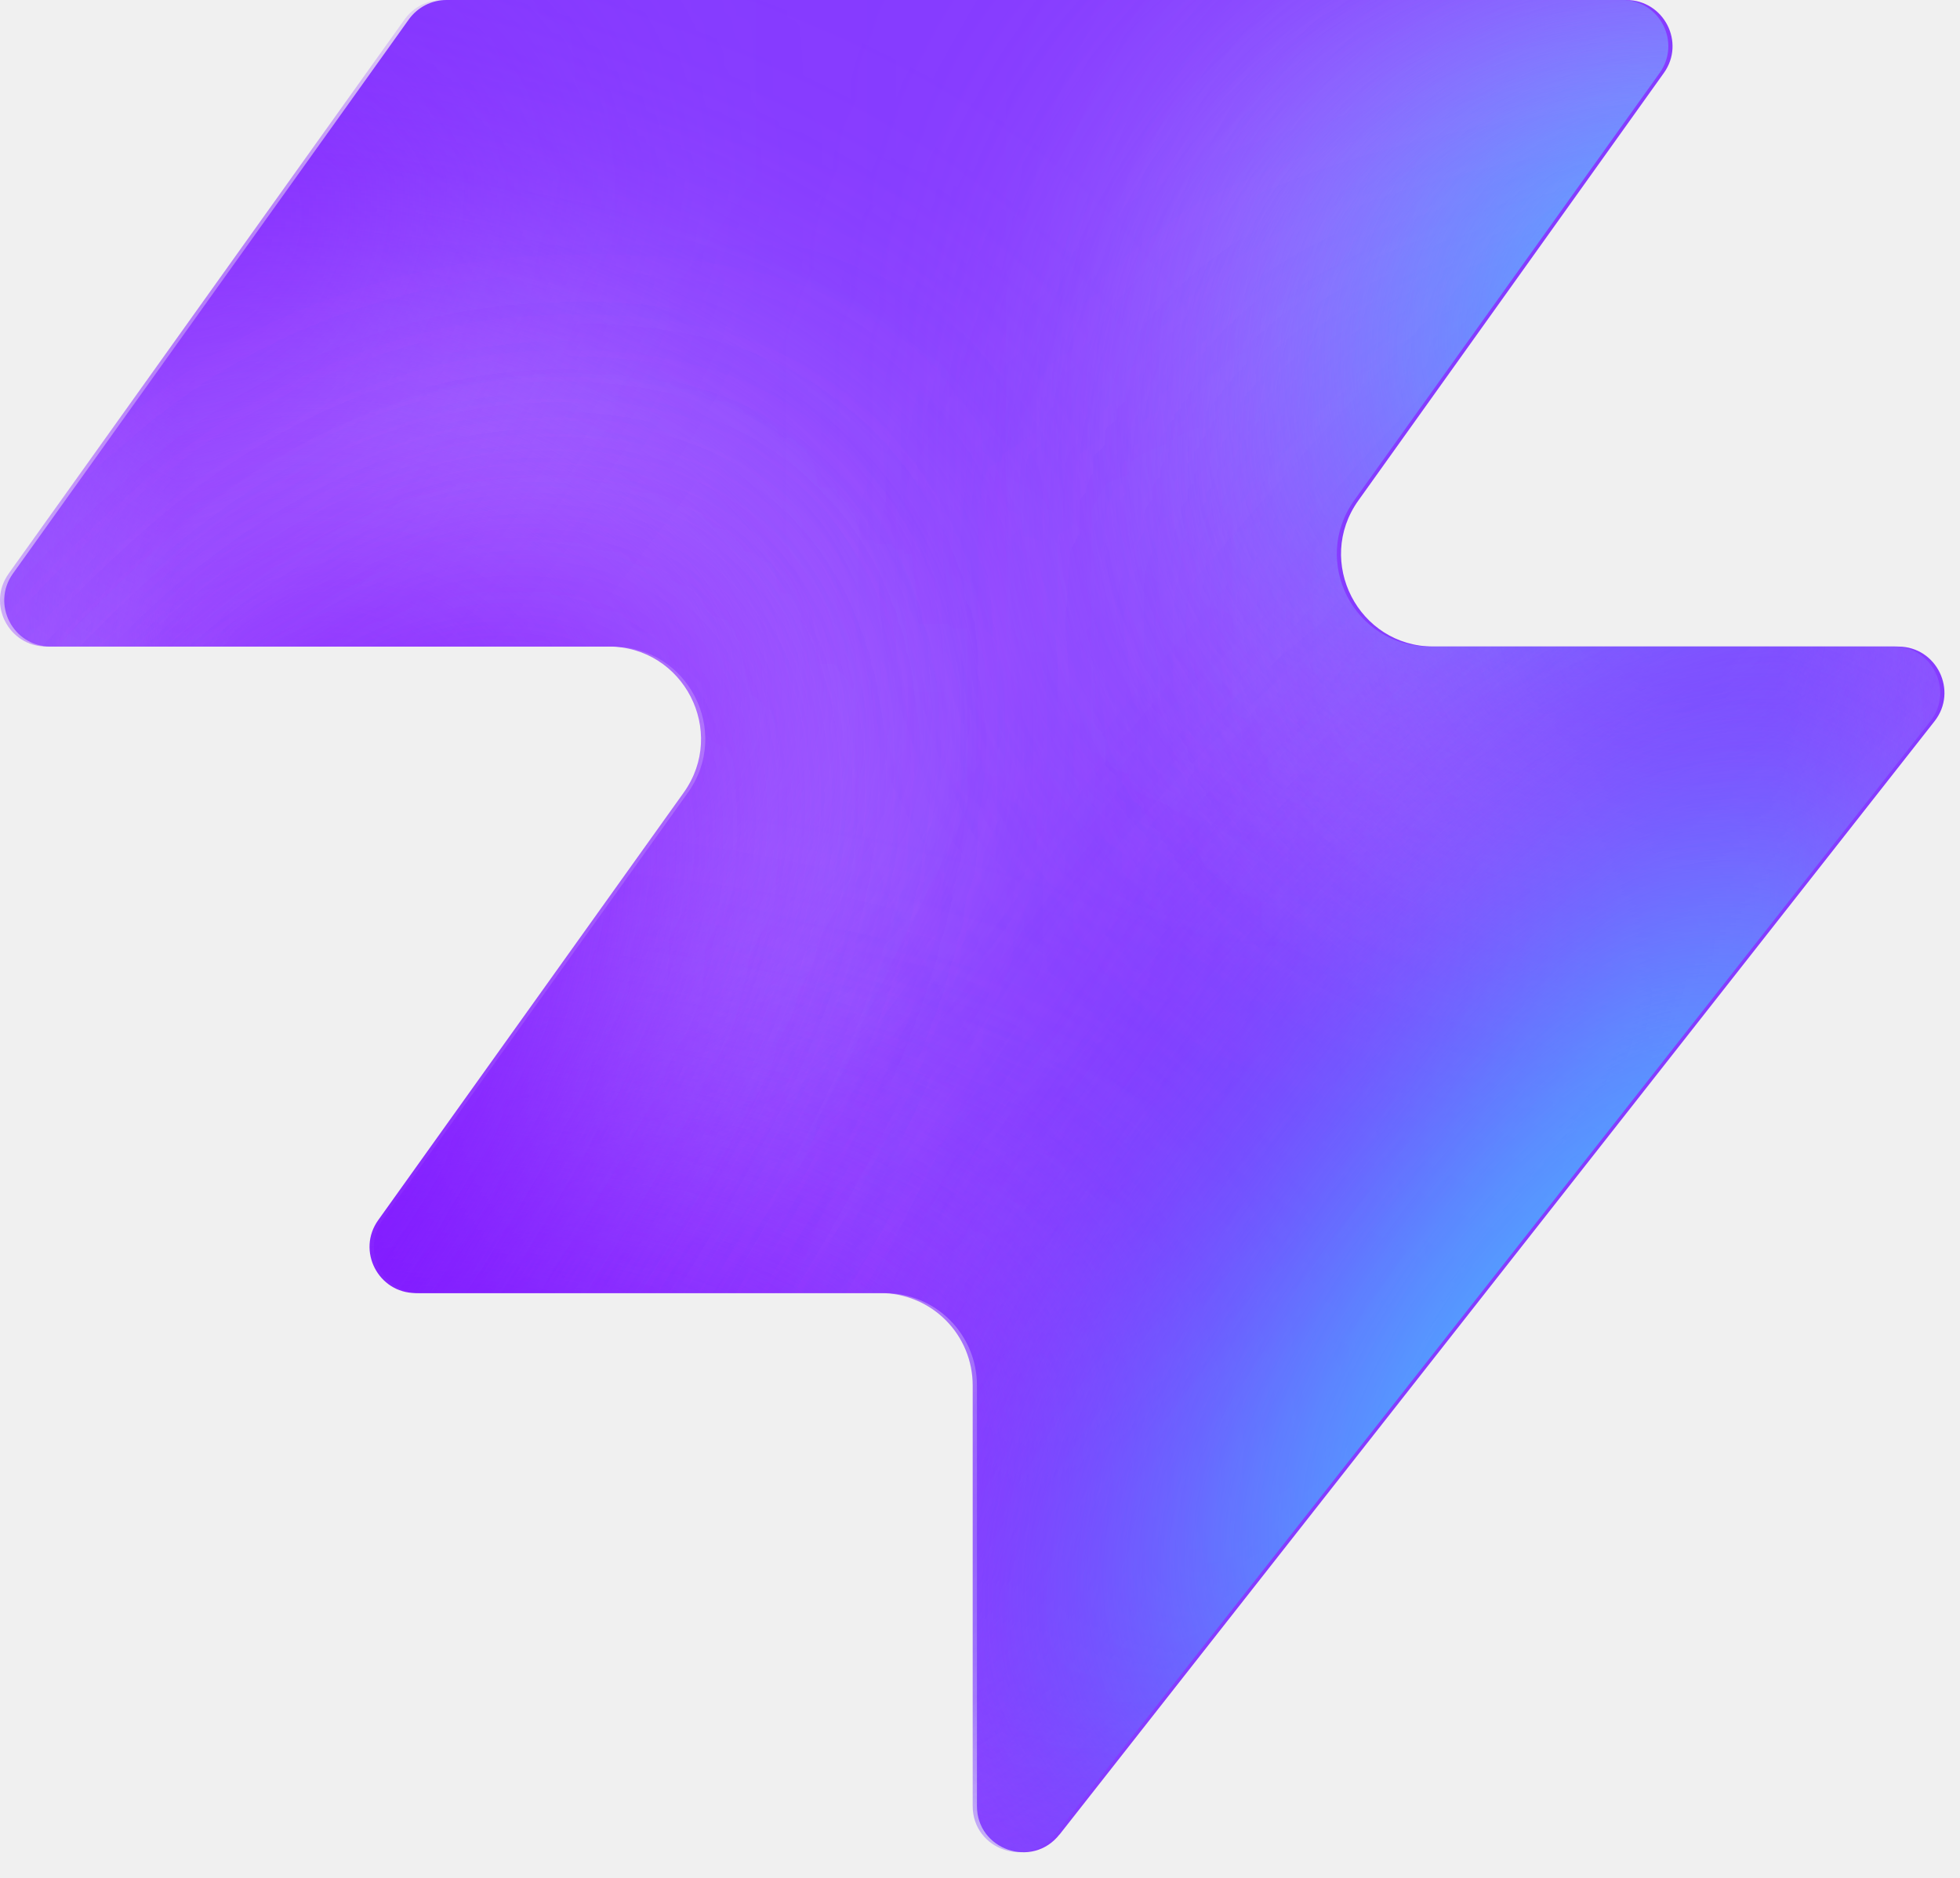
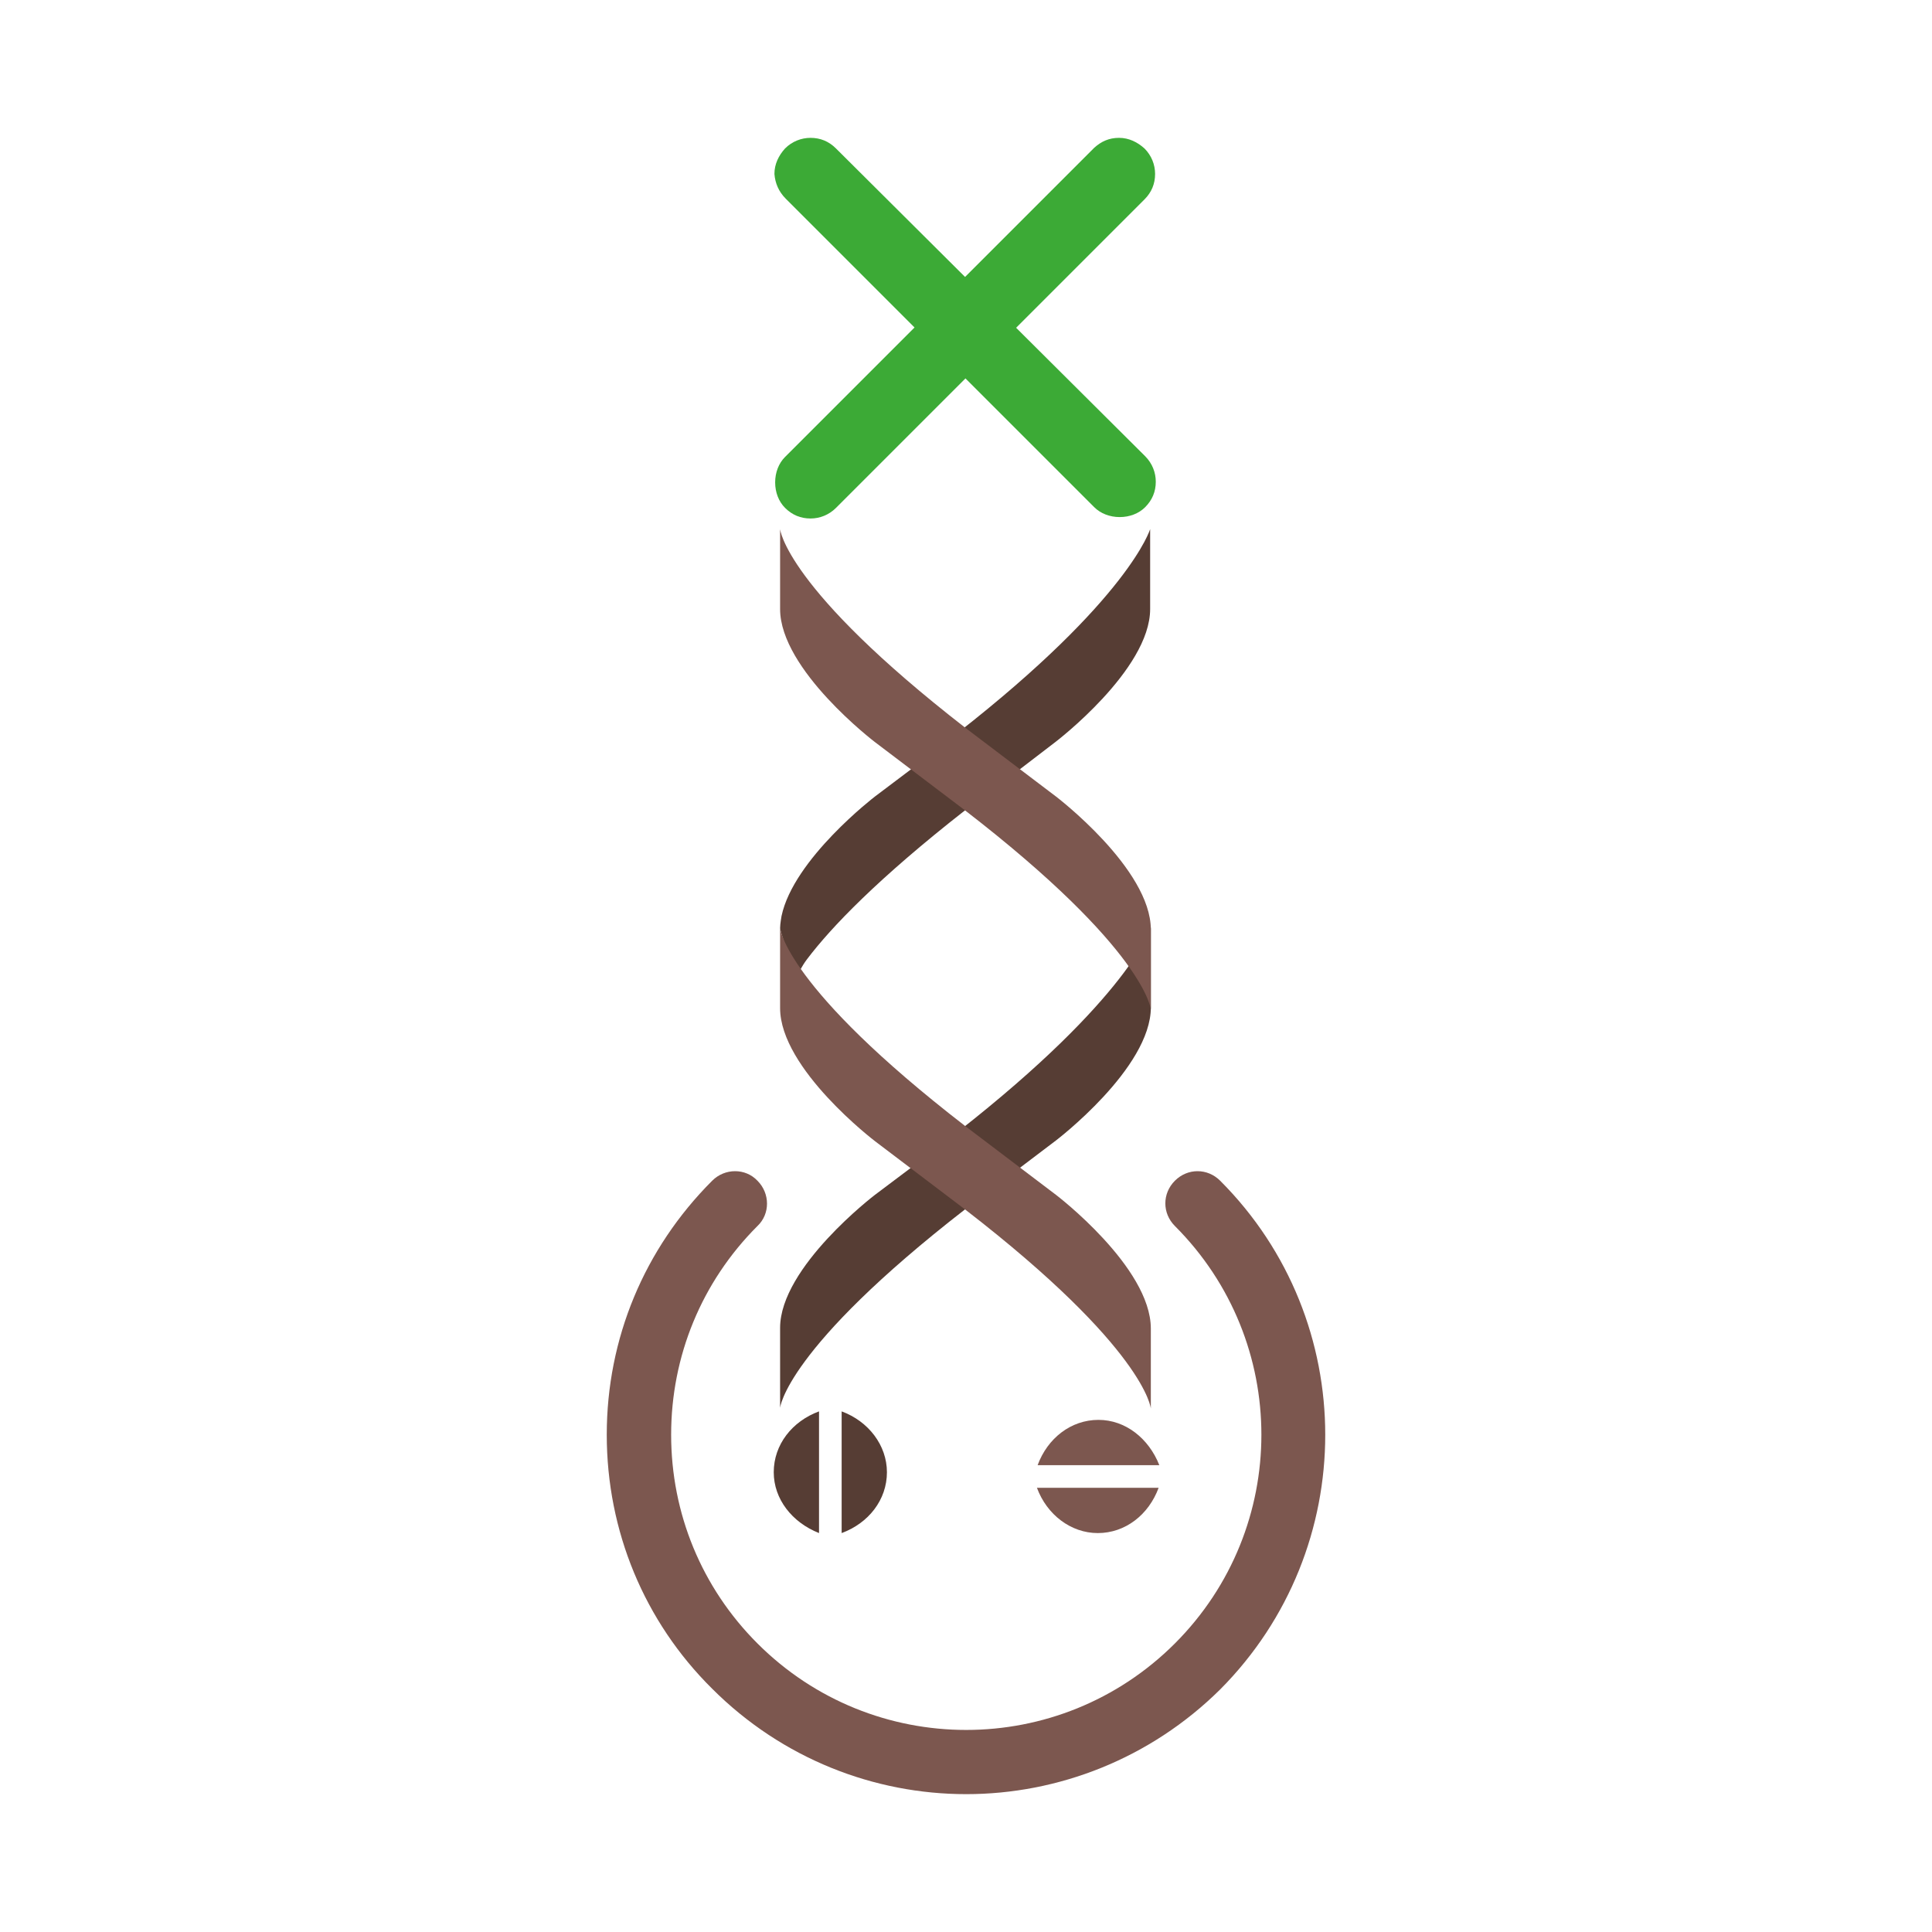
- <svg xmlns="http://www.w3.org/2000/svg" width="48" height="46" fill="none" viewBox="0 0 48 46">
-   <path fill="#863bff" d="M25.946 44.938c-.664.845-2.021.375-2.021-.698V33.937a2.26 2.26 0 0 0-2.262-2.262H10.287c-.92 0-1.456-1.04-.92-1.788l7.48-10.471c1.07-1.497 0-3.578-1.842-3.578H1.237c-.92 0-1.456-1.04-.92-1.788L10.013.474c.214-.297.556-.474.92-.474h28.894c.92 0 1.456 1.04.92 1.788l-7.48 10.471c-1.07 1.498 0 3.579 1.842 3.579h11.377c.943 0 1.473 1.088.89 1.83L25.947 44.94z" style="fill:#863bff;fill:color(display-p3 .525 .23 1);fill-opacity:1" />
-   <mask id="a" width="48" height="46" x="0" y="0" maskUnits="userSpaceOnUse" style="mask-type:alpha">
-     <path fill="#000" d="M25.842 44.938c-.664.844-2.021.375-2.021-.698V33.937a2.26 2.26 0 0 0-2.262-2.262H10.183c-.92 0-1.456-1.04-.92-1.788l7.48-10.471c1.07-1.498 0-3.579-1.842-3.579H1.133c-.92 0-1.456-1.04-.92-1.787L9.91.473c.214-.297.556-.474.92-.474h28.894c.92 0 1.456 1.04.92 1.788l-7.48 10.471c-1.07 1.498 0 3.578 1.842 3.578h11.377c.943 0 1.473 1.088.89 1.832L25.843 44.94z" style="fill:#000;fill-opacity:1" />
-   </mask>
-   <g mask="url(#a)">
-     <g filter="url(#b)">
-       <ellipse cx="5.508" cy="14.704" fill="#ede6ff" rx="5.508" ry="14.704" style="fill:#ede6ff;fill:color(display-p3 .927 .903 1);fill-opacity:1" transform="matrix(.00324 1 1 -.00324 -4.47 31.516)" />
-     </g>
-     <g filter="url(#c)">
-       <ellipse cx="10.399" cy="29.851" fill="#ede6ff" rx="10.399" ry="29.851" style="fill:#ede6ff;fill:color(display-p3 .927 .903 1);fill-opacity:1" transform="matrix(.00324 1 1 -.00324 -39.328 7.883)" />
-     </g>
-     <g filter="url(#d)">
-       <ellipse cx="5.508" cy="30.487" fill="#7e14ff" rx="5.508" ry="30.487" style="fill:#7e14ff;fill:color(display-p3 .492 .077 1);fill-opacity:1" transform="rotate(89.814 -25.913 -14.639)scale(1 -1)" />
-     </g>
-     <g filter="url(#e)">
-       <ellipse cx="5.508" cy="30.599" fill="#7e14ff" rx="5.508" ry="30.599" style="fill:#7e14ff;fill:color(display-p3 .492 .077 1);fill-opacity:1" transform="rotate(89.814 -32.644 -3.334)scale(1 -1)" />
-     </g>
-     <g filter="url(#f)">
-       <ellipse cx="5.508" cy="30.599" fill="#7e14ff" rx="5.508" ry="30.599" style="fill:#7e14ff;fill:color(display-p3 .492 .077 1);fill-opacity:1" transform="matrix(.00324 1 1 -.00324 -34.34 30.47)" />
-     </g>
-     <g filter="url(#g)">
-       <ellipse cx="14.072" cy="22.078" fill="#ede6ff" rx="14.072" ry="22.078" style="fill:#ede6ff;fill:color(display-p3 .927 .903 1);fill-opacity:1" transform="rotate(93.35 24.506 48.493)scale(-1 1)" />
-     </g>
-     <g filter="url(#h)">
-       <ellipse cx="3.47" cy="21.501" fill="#7e14ff" rx="3.47" ry="21.501" style="fill:#7e14ff;fill:color(display-p3 .492 .077 1);fill-opacity:1" transform="rotate(89.009 28.708 47.59)scale(-1 1)" />
-     </g>
-     <g filter="url(#i)">
-       <ellipse cx="3.47" cy="21.501" fill="#7e14ff" rx="3.47" ry="21.501" style="fill:#7e14ff;fill:color(display-p3 .492 .077 1);fill-opacity:1" transform="rotate(89.009 28.708 47.59)scale(-1 1)" />
-     </g>
-     <g filter="url(#j)">
-       <ellipse cx=".387" cy="8.972" fill="#7e14ff" rx="4.407" ry="29.108" style="fill:#7e14ff;fill:color(display-p3 .492 .077 1);fill-opacity:1" transform="rotate(39.51 .387 8.972)" />
-     </g>
-     <g filter="url(#k)">
-       <ellipse cx="47.523" cy="-6.092" fill="#7e14ff" rx="4.407" ry="29.108" style="fill:#7e14ff;fill:color(display-p3 .492 .077 1);fill-opacity:1" transform="rotate(37.892 47.523 -6.092)" />
-     </g>
-     <g filter="url(#l)">
-       <ellipse cx="41.412" cy="6.333" fill="#47bfff" rx="5.971" ry="9.665" style="fill:#47bfff;fill:color(display-p3 .28 .748 1);fill-opacity:1" transform="rotate(37.892 41.412 6.333)" />
-     </g>
-     <g filter="url(#m)">
-       <ellipse cx="-1.879" cy="38.332" fill="#7e14ff" rx="4.407" ry="29.108" style="fill:#7e14ff;fill:color(display-p3 .492 .077 1);fill-opacity:1" transform="rotate(37.892 -1.88 38.332)" />
-     </g>
-     <g filter="url(#n)">
-       <ellipse cx="-1.879" cy="38.332" fill="#7e14ff" rx="4.407" ry="29.108" style="fill:#7e14ff;fill:color(display-p3 .492 .077 1);fill-opacity:1" transform="rotate(37.892 -1.88 38.332)" />
-     </g>
-     <g filter="url(#o)">
-       <ellipse cx="35.651" cy="29.907" fill="#7e14ff" rx="4.407" ry="29.108" style="fill:#7e14ff;fill:color(display-p3 .492 .077 1);fill-opacity:1" transform="rotate(37.892 35.651 29.907)" />
-     </g>
-     <g filter="url(#p)">
-       <ellipse cx="38.418" cy="32.4" fill="#47bfff" rx="5.971" ry="15.297" style="fill:#47bfff;fill:color(display-p3 .28 .748 1);fill-opacity:1" transform="rotate(37.892 38.418 32.4)" />
-     </g>
-   </g>
-   <defs>
-     <filter id="b" width="60.045" height="41.654" x="-19.77" y="16.149" color-interpolation-filters="sRGB" filterUnits="userSpaceOnUse">
-       <feFlood flood-opacity="0" result="BackgroundImageFix" />
-       <feBlend in="SourceGraphic" in2="BackgroundImageFix" result="shape" />
-       <feGaussianBlur result="effect1_foregroundBlur_2002_17158" stdDeviation="7.659" />
-     </filter>
-     <filter id="c" width="90.34" height="51.437" x="-54.613" y="-7.533" color-interpolation-filters="sRGB" filterUnits="userSpaceOnUse">
-       <feFlood flood-opacity="0" result="BackgroundImageFix" />
-       <feBlend in="SourceGraphic" in2="BackgroundImageFix" result="shape" />
-       <feGaussianBlur result="effect1_foregroundBlur_2002_17158" stdDeviation="7.659" />
-     </filter>
-     <filter id="d" width="79.355" height="29.4" x="-49.64" y="2.03" color-interpolation-filters="sRGB" filterUnits="userSpaceOnUse">
-       <feFlood flood-opacity="0" result="BackgroundImageFix" />
-       <feBlend in="SourceGraphic" in2="BackgroundImageFix" result="shape" />
-       <feGaussianBlur result="effect1_foregroundBlur_2002_17158" stdDeviation="4.596" />
-     </filter>
-     <filter id="e" width="79.579" height="29.4" x="-45.045" y="20.029" color-interpolation-filters="sRGB" filterUnits="userSpaceOnUse">
-       <feFlood flood-opacity="0" result="BackgroundImageFix" />
-       <feBlend in="SourceGraphic" in2="BackgroundImageFix" result="shape" />
-       <feGaussianBlur result="effect1_foregroundBlur_2002_17158" stdDeviation="4.596" />
-     </filter>
-     <filter id="f" width="79.579" height="29.4" x="-43.513" y="21.178" color-interpolation-filters="sRGB" filterUnits="userSpaceOnUse">
-       <feFlood flood-opacity="0" result="BackgroundImageFix" />
-       <feBlend in="SourceGraphic" in2="BackgroundImageFix" result="shape" />
-       <feGaussianBlur result="effect1_foregroundBlur_2002_17158" stdDeviation="4.596" />
-     </filter>
-     <filter id="g" width="74.749" height="58.852" x="15.756" y="-17.901" color-interpolation-filters="sRGB" filterUnits="userSpaceOnUse">
-       <feFlood flood-opacity="0" result="BackgroundImageFix" />
-       <feBlend in="SourceGraphic" in2="BackgroundImageFix" result="shape" />
-       <feGaussianBlur result="effect1_foregroundBlur_2002_17158" stdDeviation="7.659" />
-     </filter>
-     <filter id="h" width="61.377" height="25.362" x="23.548" y="2.284" color-interpolation-filters="sRGB" filterUnits="userSpaceOnUse">
-       <feFlood flood-opacity="0" result="BackgroundImageFix" />
-       <feBlend in="SourceGraphic" in2="BackgroundImageFix" result="shape" />
-       <feGaussianBlur result="effect1_foregroundBlur_2002_17158" stdDeviation="4.596" />
-     </filter>
-     <filter id="i" width="61.377" height="25.362" x="23.548" y="2.284" color-interpolation-filters="sRGB" filterUnits="userSpaceOnUse">
-       <feFlood flood-opacity="0" result="BackgroundImageFix" />
-       <feBlend in="SourceGraphic" in2="BackgroundImageFix" result="shape" />
-       <feGaussianBlur result="effect1_foregroundBlur_2002_17158" stdDeviation="4.596" />
-     </filter>
-     <filter id="j" width="56.045" height="63.649" x="-27.636" y="-22.853" color-interpolation-filters="sRGB" filterUnits="userSpaceOnUse">
-       <feFlood flood-opacity="0" result="BackgroundImageFix" />
-       <feBlend in="SourceGraphic" in2="BackgroundImageFix" result="shape" />
-       <feGaussianBlur result="effect1_foregroundBlur_2002_17158" stdDeviation="4.596" />
-     </filter>
-     <filter id="k" width="54.814" height="64.646" x="20.116" y="-38.415" color-interpolation-filters="sRGB" filterUnits="userSpaceOnUse">
-       <feFlood flood-opacity="0" result="BackgroundImageFix" />
-       <feBlend in="SourceGraphic" in2="BackgroundImageFix" result="shape" />
-       <feGaussianBlur result="effect1_foregroundBlur_2002_17158" stdDeviation="4.596" />
-     </filter>
-     <filter id="l" width="33.541" height="35.313" x="24.641" y="-11.323" color-interpolation-filters="sRGB" filterUnits="userSpaceOnUse">
-       <feFlood flood-opacity="0" result="BackgroundImageFix" />
-       <feBlend in="SourceGraphic" in2="BackgroundImageFix" result="shape" />
-       <feGaussianBlur result="effect1_foregroundBlur_2002_17158" stdDeviation="4.596" />
-     </filter>
-     <filter id="m" width="54.814" height="64.646" x="-29.286" y="6.009" color-interpolation-filters="sRGB" filterUnits="userSpaceOnUse">
-       <feFlood flood-opacity="0" result="BackgroundImageFix" />
-       <feBlend in="SourceGraphic" in2="BackgroundImageFix" result="shape" />
-       <feGaussianBlur result="effect1_foregroundBlur_2002_17158" stdDeviation="4.596" />
-     </filter>
-     <filter id="n" width="54.814" height="64.646" x="-29.286" y="6.009" color-interpolation-filters="sRGB" filterUnits="userSpaceOnUse">
-       <feFlood flood-opacity="0" result="BackgroundImageFix" />
-       <feBlend in="SourceGraphic" in2="BackgroundImageFix" result="shape" />
-       <feGaussianBlur result="effect1_foregroundBlur_2002_17158" stdDeviation="4.596" />
-     </filter>
-     <filter id="o" width="54.814" height="64.646" x="8.244" y="-2.416" color-interpolation-filters="sRGB" filterUnits="userSpaceOnUse">
-       <feFlood flood-opacity="0" result="BackgroundImageFix" />
-       <feBlend in="SourceGraphic" in2="BackgroundImageFix" result="shape" />
-       <feGaussianBlur result="effect1_foregroundBlur_2002_17158" stdDeviation="4.596" />
-     </filter>
-     <filter id="p" width="39.409" height="43.623" x="18.713" y="10.588" color-interpolation-filters="sRGB" filterUnits="userSpaceOnUse">
-       <feFlood flood-opacity="0" result="BackgroundImageFix" />
-       <feBlend in="SourceGraphic" in2="BackgroundImageFix" result="shape" />
-       <feGaussianBlur result="effect1_foregroundBlur_2002_17158" stdDeviation="4.596" />
-     </filter>
-   </defs>
+ <svg xmlns="http://www.w3.org/2000/svg" width="512" height="512" viewBox="0 0 512 512" fill="none">
+   <rect width="512" height="512" fill="white" />
+   <path d="M213.859 254.219C220.234 245.782 232.609 232.844 255.859 214.657L268.609 205.094L254.359 194.594L253.984 194.407L231.859 211.094C231.859 211.094 210.297 227.594 207.109 242.782C207.109 242.782 206.734 244.844 206.734 245.969C206.734 247.094 211.047 258.907 211.047 258.907C211.047 258.907 212.547 255.907 213.859 254.219Z" fill="#563D34" />
+   <path d="M268.425 205.281L279.675 196.656C279.675 196.656 304.8 177.531 304.8 161.406V140.219C304.8 140.219 299.362 158.594 253.8 194.219L268.425 205.281Z" fill="#563D34" />
+   <path d="M223.045 406.281C230.17 403.656 235.045 397.469 235.045 390.157C235.045 383.032 230.17 376.656 223.045 374.031" fill="#563D34" />
+   <path d="M217.05 374.031C209.925 376.656 205.05 382.844 205.05 390.157C205.05 397.282 209.925 403.469 217.05 406.281V374.031Z" fill="#563D34" />
+   <path d="M307.049 394.281C304.424 401.406 298.236 406.281 290.924 406.281C283.799 406.281 277.424 401.406 274.799 394.281" fill="#7C574F" />
+   <path d="M274.981 388.282C277.606 381.157 283.794 376.282 291.106 376.282C298.231 376.282 304.419 381.157 307.231 388.282H274.981Z" fill="#7C574F" />
+   <path d="M268.237 311.032L279.862 302.219C279.862 302.219 304.987 283.094 304.987 266.969V245.782C304.987 245.782 299.55 264.157 253.8 299.969L268.237 311.032Z" fill="#563D34" />
+   <path d="M254.359 300.532L253.797 300.157L231.859 316.657C231.859 316.657 206.734 335.782 206.734 351.907V373.094C206.734 373.094 208.047 357.532 255.859 320.407L268.234 311.032L254.359 300.532Z" fill="#563D34" />
+   <path d="M208.232 52.657L289.982 134.406C291.67 136.094 294.107 137.031 296.732 137.031C299.357 137.031 301.795 136.094 303.482 134.406C305.357 132.531 306.295 130.281 306.295 127.656C306.295 125.219 305.357 122.781 303.482 120.906L221.545 39.344C219.67 37.469 217.42 36.532 214.795 36.532C212.357 36.532 209.92 37.469 208.045 39.344C206.357 41.219 205.232 43.469 205.232 46.094C205.42 48.532 206.357 50.782 208.232 52.657Z" fill="#3CAA36" />
+   <path d="M289.986 39.157L208.049 121.094C206.361 122.781 205.424 125.219 205.424 127.844C205.424 130.469 206.361 132.906 208.049 134.594C209.924 136.469 212.174 137.406 214.799 137.406C217.236 137.406 219.674 136.469 221.549 134.594L303.299 52.844C305.174 50.969 306.111 48.719 306.111 46.094C306.111 43.657 305.174 41.219 303.299 39.344C301.424 37.657 299.174 36.532 296.549 36.532C293.924 36.532 291.861 37.469 289.986 39.157Z" fill="#3CAA36" />
+   <path d="M279.859 316.657L255.859 298.469C208.047 261.532 206.734 245.969 206.734 245.969V267.157C206.734 283.282 231.859 302.407 231.859 302.407L255.859 320.594C303.672 357.532 304.984 373.282 304.984 373.282V352.094C304.984 335.782 279.859 316.657 279.859 316.657Z" fill="#7C574F" />
+   <path d="M279.859 211.094L255.859 192.906C208.047 155.781 206.734 140.219 206.734 140.219V161.406C206.734 177.531 231.859 196.656 231.859 196.656L255.859 214.844C303.672 251.781 304.984 267.531 304.984 267.531V246.344C304.984 230.219 279.859 211.094 279.859 211.094Z" fill="#7C574F" />
+   <path d="M256.047 475.468C231.672 475.468 207.297 466.093 188.734 447.531C170.734 429.718 160.797 405.718 160.797 380.218C160.797 354.718 170.734 330.906 188.734 312.906C192.109 309.531 197.547 309.531 200.734 312.906C204.109 316.281 204.109 321.718 200.734 324.906C185.922 339.718 177.859 359.406 177.859 380.218C177.859 401.031 185.922 420.718 200.734 435.531C231.297 466.093 280.797 466.093 311.359 435.531C341.922 404.968 341.922 355.468 311.359 324.906C307.984 321.531 307.984 316.281 311.359 312.906C314.734 309.531 319.984 309.531 323.359 312.906C360.484 350.031 360.484 410.406 323.359 447.718C304.797 466.093 280.422 475.468 256.047 475.468Z" fill="#7C574F" />
</svg>
